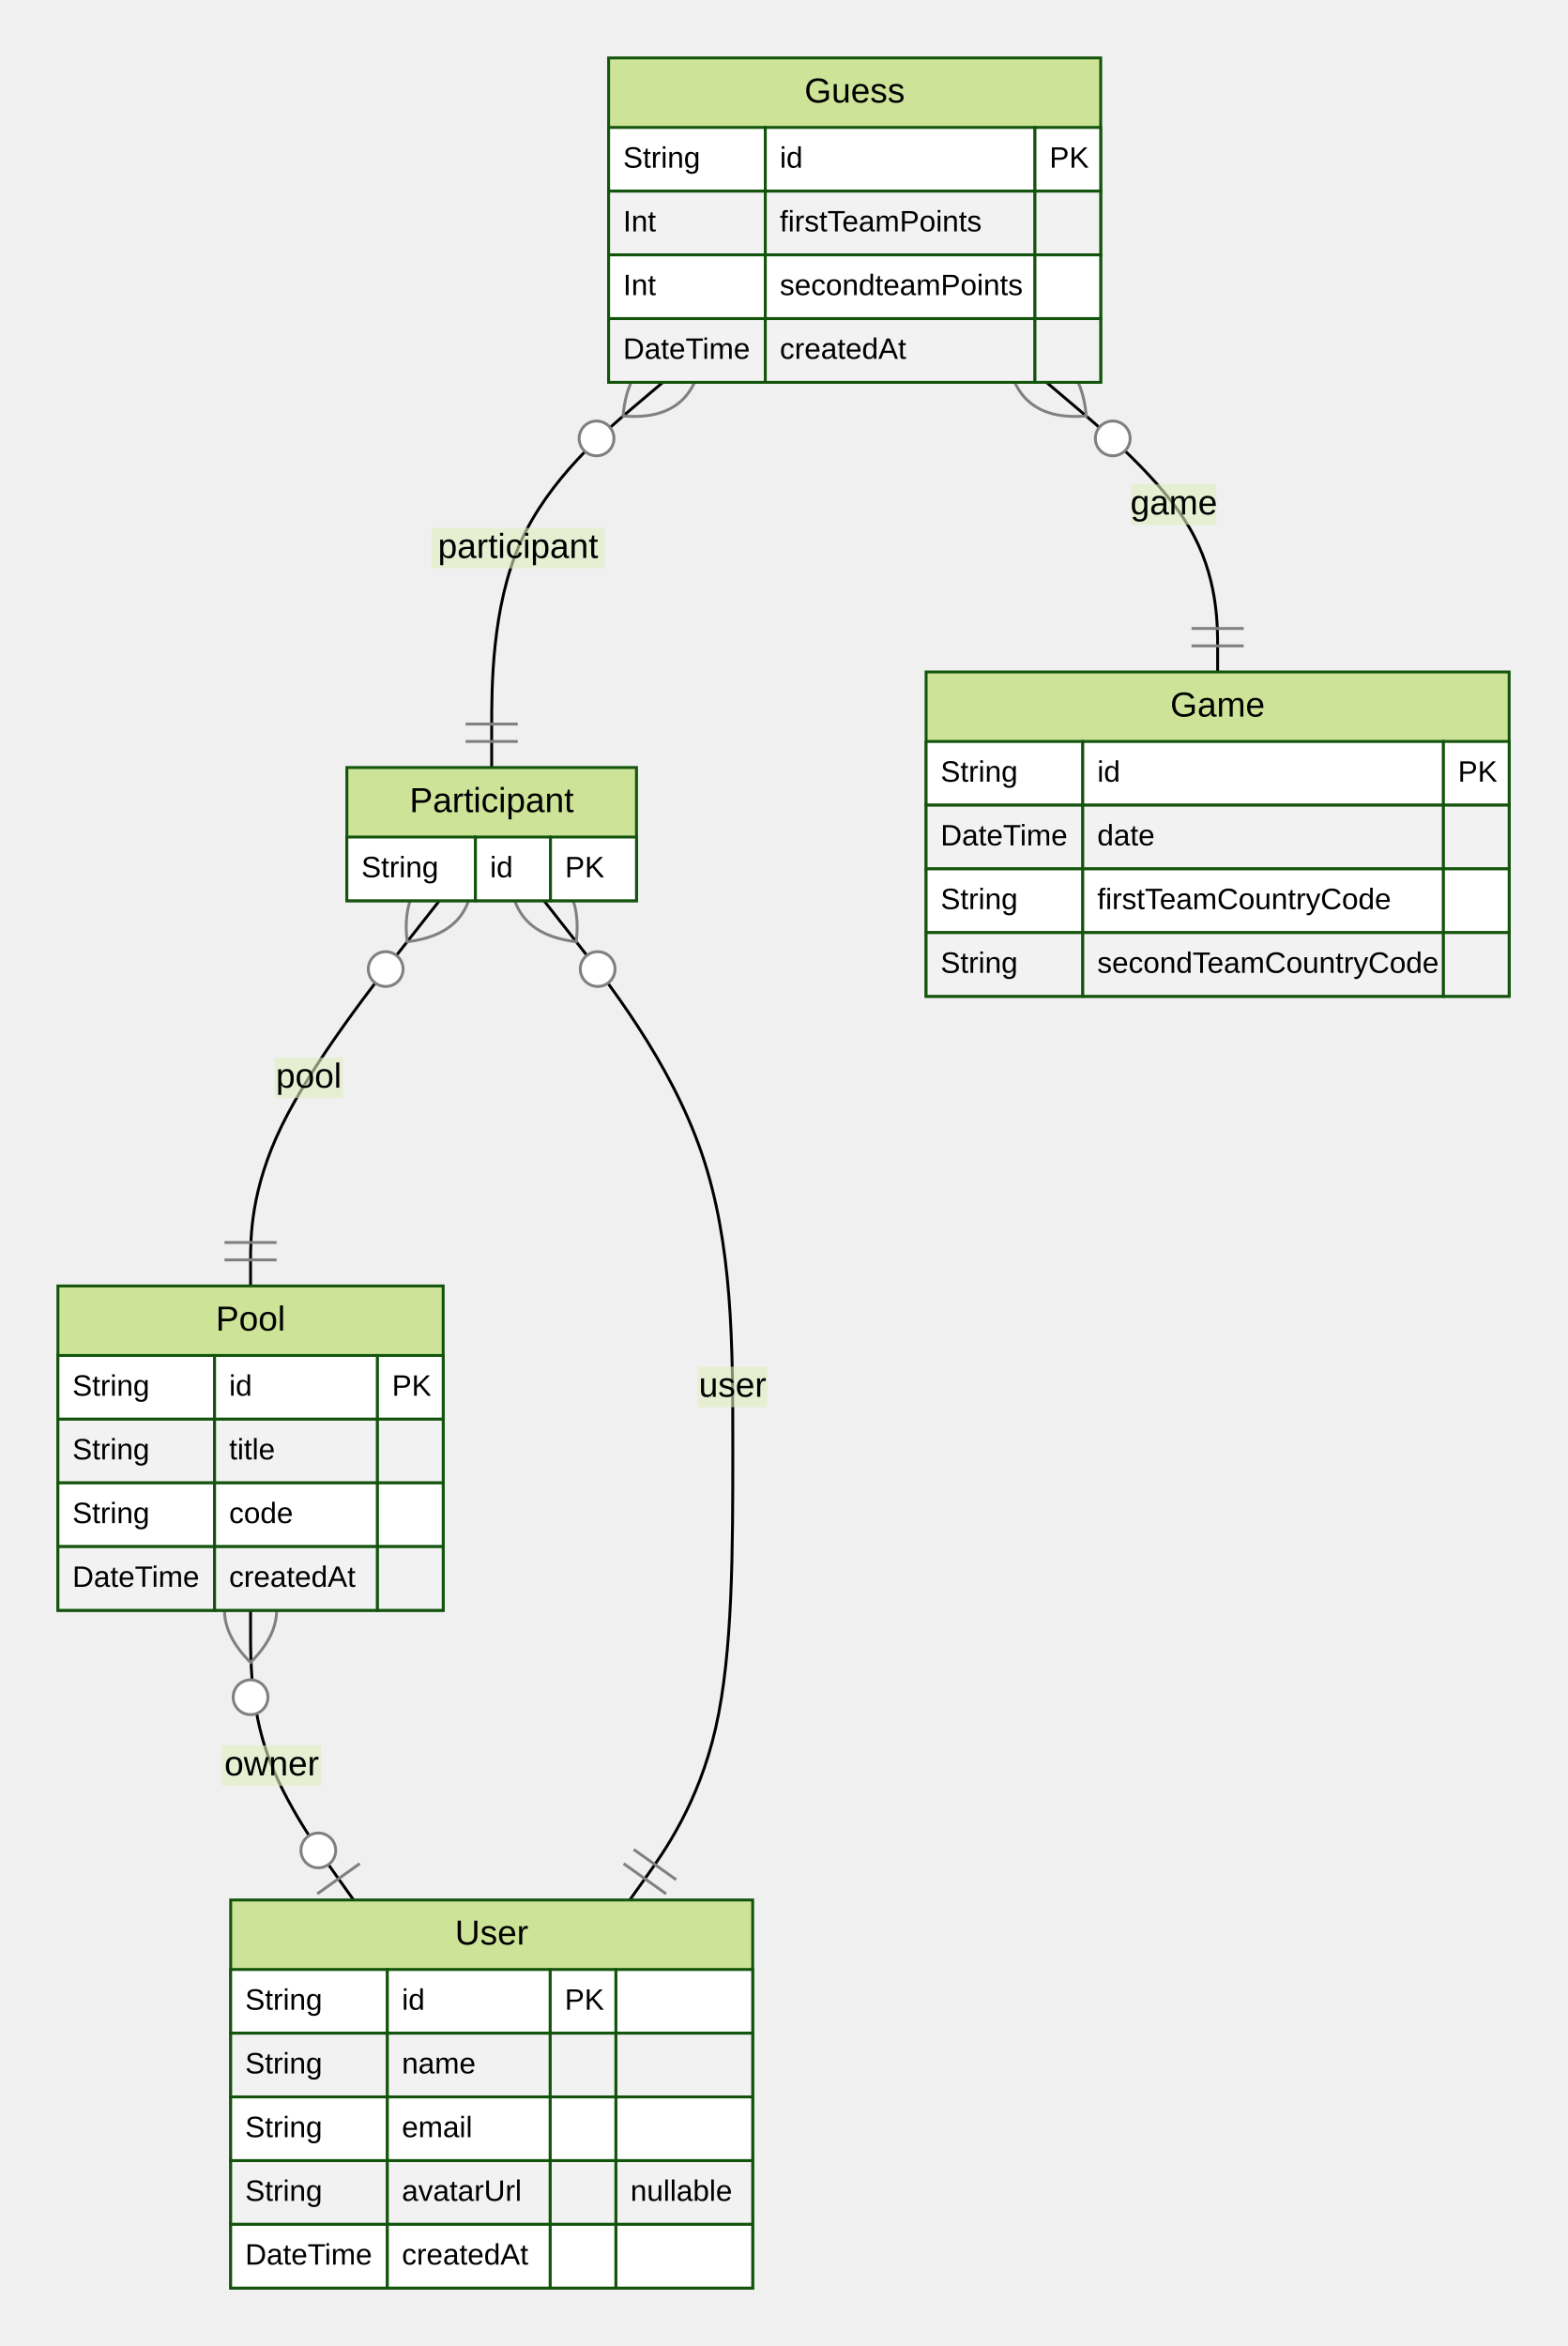
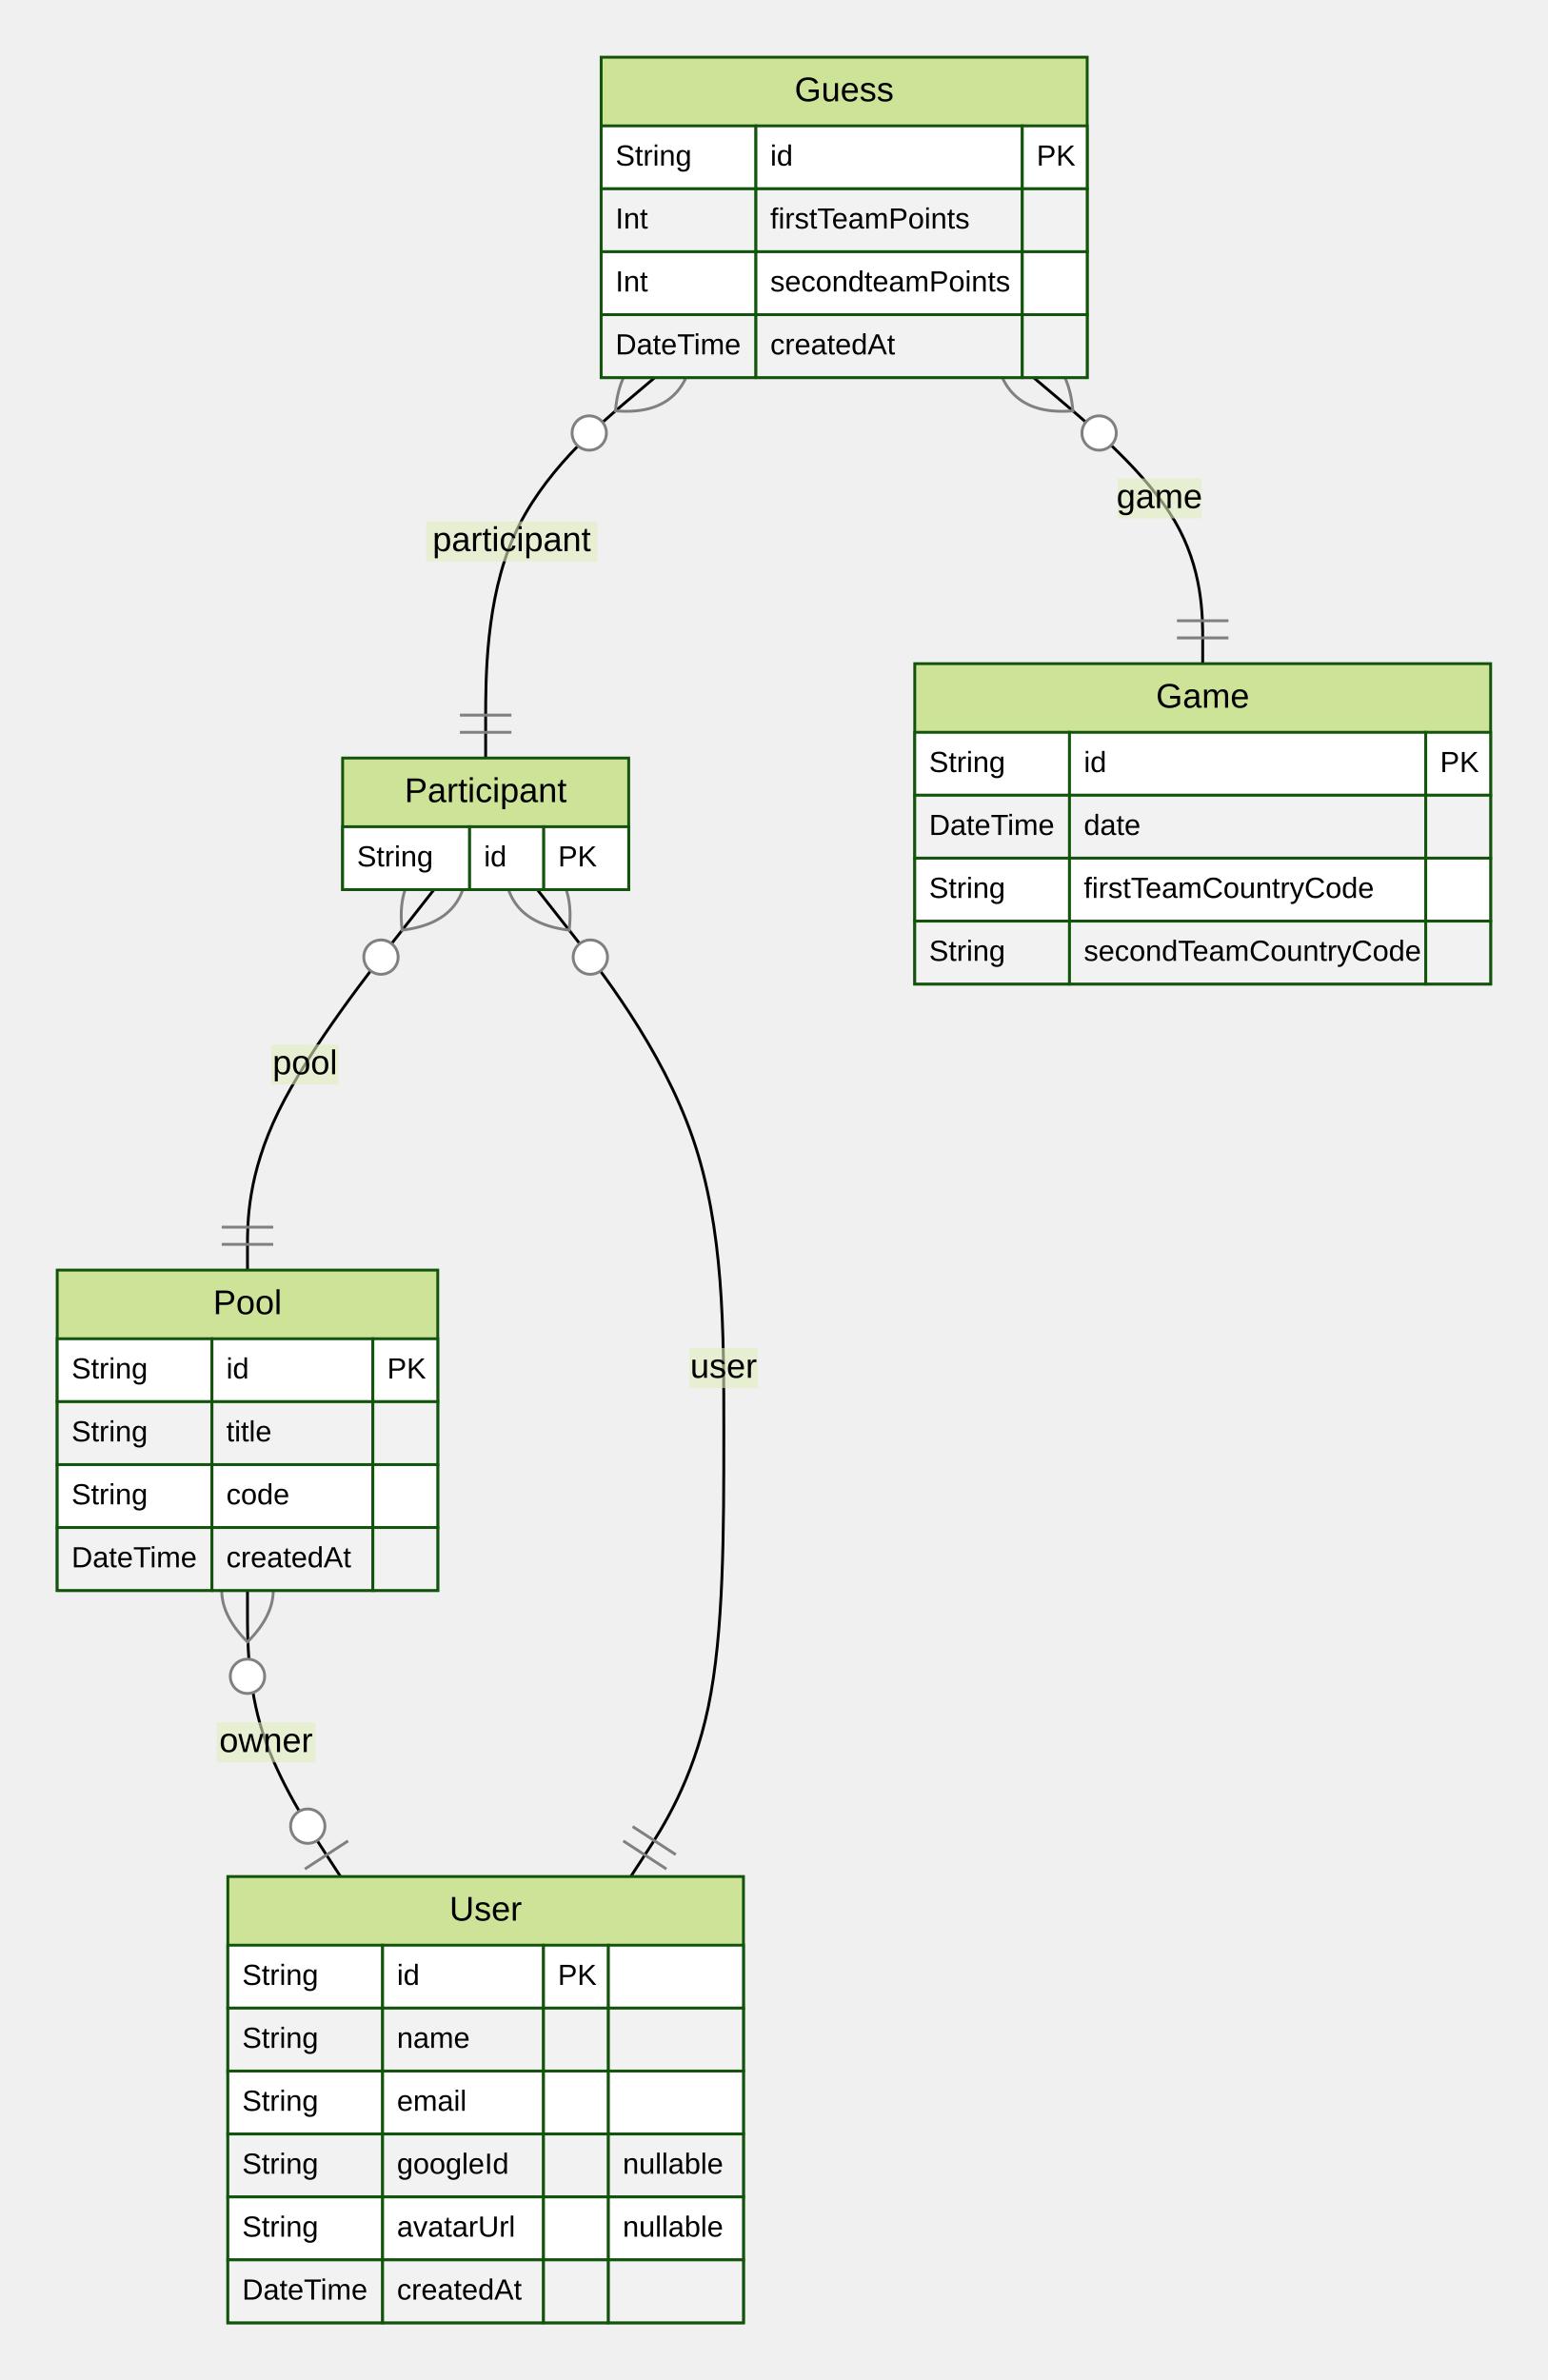
- <svg xmlns="http://www.w3.org/2000/svg" aria-labelledby="chart-title-mermaid-0 chart-desc-mermaid-0" role="img" viewBox="0 0 541.082 810" style="max-width: 541.082px; background-color: white;" width="100%" id="mermaid-0">
+ <svg xmlns="http://www.w3.org/2000/svg" aria-labelledby="chart-title-mermaid-0 chart-desc-mermaid-0" role="img" viewBox="0 0 541.082 832" style="max-width: 541.082px; background-color: white;" width="100%" id="mermaid-0">
  <style>#mermaid-0 {font-family:"trebuchet ms",verdana,arial,sans-serif;font-size:16px;fill:#000000;}#mermaid-0 .error-icon{fill:#552222;}#mermaid-0 .error-text{fill:#552222;stroke:#552222;}#mermaid-0 .edge-thickness-normal{stroke-width:2px;}#mermaid-0 .edge-thickness-thick{stroke-width:3.5px;}#mermaid-0 .edge-pattern-solid{stroke-dasharray:0;}#mermaid-0 .edge-pattern-dashed{stroke-dasharray:3;}#mermaid-0 .edge-pattern-dotted{stroke-dasharray:2;}#mermaid-0 .marker{fill:#000000;stroke:#000000;}#mermaid-0 .marker.cross{stroke:#000000;}#mermaid-0 svg{font-family:"trebuchet ms",verdana,arial,sans-serif;font-size:16px;}#mermaid-0 .entityBox{fill:#cde498;stroke:#13540c;}#mermaid-0 .attributeBoxOdd{fill:#ffffff;stroke:#13540c;}#mermaid-0 .attributeBoxEven{fill:#f2f2f2;stroke:#13540c;}#mermaid-0 .relationshipLabelBox{fill:hsl(78.158, 58.462%, 84.51%);opacity:0.7;background-color:hsl(78.158, 58.462%, 84.51%);}#mermaid-0 .relationshipLabelBox rect{opacity:0.5;}#mermaid-0 .relationshipLine{stroke:#000000;}#mermaid-0 :root{--mermaid-font-family:"trebuchet ms",verdana,arial,sans-serif;}</style>
  <g />
  <defs>
    <marker orient="auto" markerHeight="18" markerWidth="18" refY="9" refX="0" id="ONLY_ONE_START">
      <path d="M9,0 L9,18 M15,0 L15,18" fill="none" stroke="gray" />
    </marker>
  </defs>
  <defs>
    <marker orient="auto" markerHeight="18" markerWidth="18" refY="9" refX="18" id="ONLY_ONE_END">
      <path d="M3,0 L3,18 M9,0 L9,18" fill="none" stroke="gray" />
    </marker>
  </defs>
  <defs>
    <marker orient="auto" markerHeight="18" markerWidth="30" refY="9" refX="0" id="ZERO_OR_ONE_START">
      <circle r="6" cy="9" cx="21" fill="white" stroke="gray" />
      <path d="M9,0 L9,18" fill="none" stroke="gray" />
    </marker>
  </defs>
  <defs>
    <marker orient="auto" markerHeight="18" markerWidth="30" refY="9" refX="30" id="ZERO_OR_ONE_END">
      <circle r="6" cy="9" cx="9" fill="white" stroke="gray" />
      <path d="M21,0 L21,18" fill="none" stroke="gray" />
    </marker>
  </defs>
  <defs>
    <marker orient="auto" markerHeight="36" markerWidth="45" refY="18" refX="18" id="ONE_OR_MORE_START">
      <path d="M0,18 Q 18,0 36,18 Q 18,36 0,18 M42,9 L42,27" fill="none" stroke="gray" />
    </marker>
  </defs>
  <defs>
    <marker orient="auto" markerHeight="36" markerWidth="45" refY="18" refX="27" id="ONE_OR_MORE_END">
      <path d="M3,9 L3,27 M9,18 Q27,0 45,18 Q27,36 9,18" fill="none" stroke="gray" />
    </marker>
  </defs>
  <defs>
    <marker orient="auto" markerHeight="36" markerWidth="57" refY="18" refX="18" id="ZERO_OR_MORE_START">
      <circle r="6" cy="18" cx="48" fill="white" stroke="gray" />
      <path d="M0,18 Q18,0 36,18 Q18,36 0,18" fill="none" stroke="gray" />
    </marker>
  </defs>
  <defs>
    <marker orient="auto" markerHeight="36" markerWidth="57" refY="18" refX="39" id="ZERO_OR_MORE_END">
      <circle r="6" cy="18" cx="9" fill="white" stroke="gray" />
      <path d="M21,18 Q39,0 57,18 Q39,36 21,18" fill="none" stroke="gray" />
    </marker>
  </defs>
-   <path marker-start="url(#ZERO_OR_MORE_START)" marker-end="url(#ZERO_OR_ONE_END)" fill="none" stroke="gray" d="M86.513,556L86.513,564.333C86.513,572.667,86.513,589.333,92.443,606C98.373,622.667,110.233,639.333,116.163,647.667L122.093,656" class="er relationshipLine" />
-   <path marker-start="url(#ZERO_OR_MORE_START)" marker-end="url(#ONLY_ONE_END)" fill="none" stroke="gray" d="M187.835,311L198.7,324.833C209.565,338.667,231.296,366.333,242.161,397.833C253.026,429.333,253.026,464.667,253.026,500C253.026,535.333,253.026,570.667,247.096,596.667C241.167,622.667,229.307,639.333,223.377,647.667L217.447,656" class="er relationshipLine" />
+   <path marker-start="url(#ZERO_OR_MORE_START)" marker-end="url(#ZERO_OR_ONE_END)" fill="none" stroke="gray" d="M86.513,556L86.513,564.333C86.513,572.667,86.513,589.333,91.934,606C97.354,622.667,108.195,639.333,113.615,647.667L119.035,656" class="er relationshipLine" />
+   <path marker-start="url(#ZERO_OR_MORE_START)" marker-end="url(#ONLY_ONE_END)" fill="none" stroke="gray" d="M187.835,311L198.7,324.833C209.565,338.667,231.296,366.333,242.161,397.833C253.026,429.333,253.026,464.667,253.026,500C253.026,535.333,253.026,570.667,247.606,596.667C242.186,622.667,231.345,639.333,225.925,647.667L220.504,656" class="er relationshipLine" />
  <path marker-start="url(#ZERO_OR_MORE_START)" marker-end="url(#ONLY_ONE_END)" fill="none" stroke="gray" d="M151.705,311L140.839,324.833C129.974,338.667,108.244,366.333,97.378,388.5C86.513,410.667,86.513,427.333,86.513,435.667L86.513,444" class="er relationshipLine" />
  <path marker-start="url(#ZERO_OR_MORE_START)" marker-end="url(#ONLY_ONE_END)" fill="none" stroke="gray" d="M361.309,132L371.162,140.333C381.015,148.667,400.72,165.333,410.573,182C420.426,198.667,420.426,215.333,420.426,223.667L420.426,232" class="er relationshipLine" />
  <path marker-start="url(#ZERO_OR_MORE_START)" marker-end="url(#ONLY_ONE_END)" fill="none" stroke="gray" d="M228.887,132L219.034,140.333C209.181,148.667,189.476,165.333,179.623,187.5C169.77,209.667,169.77,237.333,169.77,251.167L169.77,265" class="er relationshipLine" />
  <g transform="translate(20,444 )" id="Pool">
    <rect height="112" width="133.026" y="0" x="0" stroke="gray" fill-opacity="100%" fill="honeydew" class="er entityBox" />
    <text transform="translate(66.51321,12)" style="font-family: &quot;trebuchet ms&quot;, verdana, arial, sans-serif;; font-size: 12px" text-anchor="middle" dominant-baseline="middle" y="0" x="0" id="entity-Pool" class="er entityLabel">Pool</text>
    <rect height="22" width="54.096" y="24" x="0" stroke="gray" fill-opacity="100%" fill="honeydew" class="er attributeBoxOdd" />
    <text transform="translate(5,35)" style="font-family: &quot;trebuchet ms&quot;, verdana, arial, sans-serif;; font-size: 10.2px" text-anchor="left" dominant-baseline="middle" y="0" x="0" id="entity-Pool-attr-1-type" class="er entityLabel">String</text>
    <rect height="22" width="56.243" y="24" x="54.096" stroke="gray" fill-opacity="100%" fill="honeydew" class="er attributeBoxOdd" />
    <text transform="translate(59.09555,35)" style="font-family: &quot;trebuchet ms&quot;, verdana, arial, sans-serif;; font-size: 10.2px" text-anchor="left" dominant-baseline="middle" y="0" x="0" id="entity-Pool-attr-1-name" class="er entityLabel">id</text>
    <rect height="22" width="22.688" y="24" x="110.339" stroke="gray" fill-opacity="100%" fill="honeydew" class="er attributeBoxOdd" />
    <text transform="translate(115.3387,35)" style="font-family: &quot;trebuchet ms&quot;, verdana, arial, sans-serif;; font-size: 10.2px" text-anchor="left" dominant-baseline="middle" y="0" x="0" id="entity-Pool-attr-1-key" class="er entityLabel">PK</text>
    <rect height="22" width="54.096" y="46" x="0" stroke="gray" fill-opacity="100%" fill="honeydew" class="er attributeBoxEven" />
    <text transform="translate(5,57)" style="font-family: &quot;trebuchet ms&quot;, verdana, arial, sans-serif;; font-size: 10.2px" text-anchor="left" dominant-baseline="middle" y="0" x="0" id="entity-Pool-attr-2-type" class="er entityLabel">String</text>
    <rect height="22" width="56.243" y="46" x="54.096" stroke="gray" fill-opacity="100%" fill="honeydew" class="er attributeBoxEven" />
    <text transform="translate(59.09555,57)" style="font-family: &quot;trebuchet ms&quot;, verdana, arial, sans-serif;; font-size: 10.2px" text-anchor="left" dominant-baseline="middle" y="0" x="0" id="entity-Pool-attr-2-name" class="er entityLabel">title</text>
    <rect height="22" width="22.688" y="46" x="110.339" stroke="gray" fill-opacity="100%" fill="honeydew" class="er attributeBoxEven" />
    <text transform="translate(115.3387,57)" style="font-family: &quot;trebuchet ms&quot;, verdana, arial, sans-serif;; font-size: 10.2px" text-anchor="left" dominant-baseline="middle" y="0" x="0" id="entity-Pool-attr-2-key" class="er entityLabel" />
    <rect height="22" width="54.096" y="68" x="0" stroke="gray" fill-opacity="100%" fill="honeydew" class="er attributeBoxOdd" />
    <text transform="translate(5,79)" style="font-family: &quot;trebuchet ms&quot;, verdana, arial, sans-serif;; font-size: 10.2px" text-anchor="left" dominant-baseline="middle" y="0" x="0" id="entity-Pool-attr-3-type" class="er entityLabel">String</text>
    <rect height="22" width="56.243" y="68" x="54.096" stroke="gray" fill-opacity="100%" fill="honeydew" class="er attributeBoxOdd" />
    <text transform="translate(59.09555,79)" style="font-family: &quot;trebuchet ms&quot;, verdana, arial, sans-serif;; font-size: 10.2px" text-anchor="left" dominant-baseline="middle" y="0" x="0" id="entity-Pool-attr-3-name" class="er entityLabel">code</text>
    <rect height="22" width="22.688" y="68" x="110.339" stroke="gray" fill-opacity="100%" fill="honeydew" class="er attributeBoxOdd" />
    <text transform="translate(115.3387,79)" style="font-family: &quot;trebuchet ms&quot;, verdana, arial, sans-serif;; font-size: 10.2px" text-anchor="left" dominant-baseline="middle" y="0" x="0" id="entity-Pool-attr-3-key" class="er entityLabel" />
    <rect height="22" width="54.096" y="90" x="0" stroke="gray" fill-opacity="100%" fill="honeydew" class="er attributeBoxEven" />
    <text transform="translate(5,101)" style="font-family: &quot;trebuchet ms&quot;, verdana, arial, sans-serif;; font-size: 10.2px" text-anchor="left" dominant-baseline="middle" y="0" x="0" id="entity-Pool-attr-4-type" class="er entityLabel">DateTime</text>
    <rect height="22" width="56.243" y="90" x="54.096" stroke="gray" fill-opacity="100%" fill="honeydew" class="er attributeBoxEven" />
    <text transform="translate(59.09555,101)" style="font-family: &quot;trebuchet ms&quot;, verdana, arial, sans-serif;; font-size: 10.2px" text-anchor="left" dominant-baseline="middle" y="0" x="0" id="entity-Pool-attr-4-name" class="er entityLabel">createdAt</text>
    <rect height="22" width="22.688" y="90" x="110.339" stroke="gray" fill-opacity="100%" fill="honeydew" class="er attributeBoxEven" />
    <text transform="translate(115.3387,101)" style="font-family: &quot;trebuchet ms&quot;, verdana, arial, sans-serif;; font-size: 10.2px" text-anchor="left" dominant-baseline="middle" y="0" x="0" id="entity-Pool-attr-4-key" class="er entityLabel" />
  </g>
  <g transform="translate(119.7698,265 )" id="Participant">
    <rect height="46" width="100" y="0" x="0" stroke="gray" fill-opacity="100%" fill="honeydew" class="er entityBox" />
    <text transform="translate(50,12)" style="font-family: &quot;trebuchet ms&quot;, verdana, arial, sans-serif;; font-size: 12px" text-anchor="middle" dominant-baseline="middle" y="0" x="0" id="entity-Participant" class="er entityLabel">Participant</text>
    <rect height="22" width="44.399" y="24" x="0" stroke="gray" fill-opacity="100%" fill="honeydew" class="er attributeBoxOdd" />
    <text transform="translate(5,35)" style="font-family: &quot;trebuchet ms&quot;, verdana, arial, sans-serif;; font-size: 10.2px" text-anchor="left" dominant-baseline="middle" y="0" x="0" id="entity-Participant-attr-1-type" class="er entityLabel">String</text>
    <rect height="22" width="25.911" y="24" x="44.399" stroke="gray" fill-opacity="100%" fill="honeydew" class="er attributeBoxOdd" />
    <text transform="translate(49.39862,35)" style="font-family: &quot;trebuchet ms&quot;, verdana, arial, sans-serif;; font-size: 10.2px" text-anchor="left" dominant-baseline="middle" y="0" x="0" id="entity-Participant-attr-1-name" class="er entityLabel">id</text>
    <rect height="22" width="29.69" y="24" x="70.31" stroke="gray" fill-opacity="100%" fill="honeydew" class="er attributeBoxOdd" />
    <text transform="translate(75.30976,35)" style="font-family: &quot;trebuchet ms&quot;, verdana, arial, sans-serif;; font-size: 10.2px" text-anchor="left" dominant-baseline="middle" y="0" x="0" id="entity-Participant-attr-1-key" class="er entityLabel">PK</text>
  </g>
  <g transform="translate(79.65034,656 )" id="User">
-     <rect height="134" width="180.239" y="0" x="0" stroke="gray" fill-opacity="100%" fill="honeydew" class="er entityBox" />
+     <rect height="156" width="180.239" y="0" x="0" stroke="gray" fill-opacity="100%" fill="honeydew" class="er entityBox" />
    <text transform="translate(90.11948,12)" style="font-family: &quot;trebuchet ms&quot;, verdana, arial, sans-serif;; font-size: 12px" text-anchor="middle" dominant-baseline="middle" y="0" x="0" id="entity-User" class="er entityLabel">User</text>
    <rect height="22" width="54.096" y="24" x="0" stroke="gray" fill-opacity="100%" fill="honeydew" class="er attributeBoxOdd" />
    <text transform="translate(5,35)" style="font-family: &quot;trebuchet ms&quot;, verdana, arial, sans-serif;; font-size: 10.2px" text-anchor="left" dominant-baseline="middle" y="0" x="0" id="entity-User-attr-1-type" class="er entityLabel">String</text>
    <rect height="22" width="56.243" y="24" x="54.096" stroke="gray" fill-opacity="100%" fill="honeydew" class="er attributeBoxOdd" />
    <text transform="translate(59.09555,35)" style="font-family: &quot;trebuchet ms&quot;, verdana, arial, sans-serif;; font-size: 10.2px" text-anchor="left" dominant-baseline="middle" y="0" x="0" id="entity-User-attr-1-name" class="er entityLabel">id</text>
    <rect height="22" width="22.688" y="24" x="110.339" stroke="gray" fill-opacity="100%" fill="honeydew" class="er attributeBoxOdd" />
    <text transform="translate(115.3387,35)" style="font-family: &quot;trebuchet ms&quot;, verdana, arial, sans-serif;; font-size: 10.2px" text-anchor="left" dominant-baseline="middle" y="0" x="0" id="entity-User-attr-1-key" class="er entityLabel">PK</text>
    <rect height="22" width="47.213" y="24" x="133.026" stroke="gray" fill-opacity="100%" fill="honeydew" class="er attributeBoxOdd" />
    <text transform="translate(138.0264,35)" style="font-family: &quot;trebuchet ms&quot;, verdana, arial, sans-serif;; font-size: 10.2px" text-anchor="left" dominant-baseline="middle" y="0" x="0" id="entity-User-attr-1-comment" class="er entityLabel" />
    <rect height="22" width="54.096" y="46" x="0" stroke="gray" fill-opacity="100%" fill="honeydew" class="er attributeBoxEven" />
    <text transform="translate(5,57)" style="font-family: &quot;trebuchet ms&quot;, verdana, arial, sans-serif;; font-size: 10.2px" text-anchor="left" dominant-baseline="middle" y="0" x="0" id="entity-User-attr-2-type" class="er entityLabel">String</text>
    <rect height="22" width="56.243" y="46" x="54.096" stroke="gray" fill-opacity="100%" fill="honeydew" class="er attributeBoxEven" />
    <text transform="translate(59.09555,57)" style="font-family: &quot;trebuchet ms&quot;, verdana, arial, sans-serif;; font-size: 10.2px" text-anchor="left" dominant-baseline="middle" y="0" x="0" id="entity-User-attr-2-name" class="er entityLabel">name</text>
    <rect height="22" width="22.688" y="46" x="110.339" stroke="gray" fill-opacity="100%" fill="honeydew" class="er attributeBoxEven" />
    <text transform="translate(115.3387,57)" style="font-family: &quot;trebuchet ms&quot;, verdana, arial, sans-serif;; font-size: 10.2px" text-anchor="left" dominant-baseline="middle" y="0" x="0" id="entity-User-attr-2-key" class="er entityLabel" />
    <rect height="22" width="47.213" y="46" x="133.026" stroke="gray" fill-opacity="100%" fill="honeydew" class="er attributeBoxEven" />
    <text transform="translate(138.0264,57)" style="font-family: &quot;trebuchet ms&quot;, verdana, arial, sans-serif;; font-size: 10.2px" text-anchor="left" dominant-baseline="middle" y="0" x="0" id="entity-User-attr-2-comment" class="er entityLabel" />
    <rect height="22" width="54.096" y="68" x="0" stroke="gray" fill-opacity="100%" fill="honeydew" class="er attributeBoxOdd" />
    <text transform="translate(5,79)" style="font-family: &quot;trebuchet ms&quot;, verdana, arial, sans-serif;; font-size: 10.2px" text-anchor="left" dominant-baseline="middle" y="0" x="0" id="entity-User-attr-3-type" class="er entityLabel">String</text>
    <rect height="22" width="56.243" y="68" x="54.096" stroke="gray" fill-opacity="100%" fill="honeydew" class="er attributeBoxOdd" />
    <text transform="translate(59.09555,79)" style="font-family: &quot;trebuchet ms&quot;, verdana, arial, sans-serif;; font-size: 10.2px" text-anchor="left" dominant-baseline="middle" y="0" x="0" id="entity-User-attr-3-name" class="er entityLabel">email</text>
    <rect height="22" width="22.688" y="68" x="110.339" stroke="gray" fill-opacity="100%" fill="honeydew" class="er attributeBoxOdd" />
    <text transform="translate(115.3387,79)" style="font-family: &quot;trebuchet ms&quot;, verdana, arial, sans-serif;; font-size: 10.2px" text-anchor="left" dominant-baseline="middle" y="0" x="0" id="entity-User-attr-3-key" class="er entityLabel" />
    <rect height="22" width="47.213" y="68" x="133.026" stroke="gray" fill-opacity="100%" fill="honeydew" class="er attributeBoxOdd" />
    <text transform="translate(138.0264,79)" style="font-family: &quot;trebuchet ms&quot;, verdana, arial, sans-serif;; font-size: 10.2px" text-anchor="left" dominant-baseline="middle" y="0" x="0" id="entity-User-attr-3-comment" class="er entityLabel" />
    <rect height="22" width="54.096" y="90" x="0" stroke="gray" fill-opacity="100%" fill="honeydew" class="er attributeBoxEven" />
    <text transform="translate(5,101)" style="font-family: &quot;trebuchet ms&quot;, verdana, arial, sans-serif;; font-size: 10.2px" text-anchor="left" dominant-baseline="middle" y="0" x="0" id="entity-User-attr-4-type" class="er entityLabel">String</text>
    <rect height="22" width="56.243" y="90" x="54.096" stroke="gray" fill-opacity="100%" fill="honeydew" class="er attributeBoxEven" />
-     <text transform="translate(59.09555,101)" style="font-family: &quot;trebuchet ms&quot;, verdana, arial, sans-serif;; font-size: 10.2px" text-anchor="left" dominant-baseline="middle" y="0" x="0" id="entity-User-attr-4-name" class="er entityLabel">avatarUrl</text>
+     <text transform="translate(59.09555,101)" style="font-family: &quot;trebuchet ms&quot;, verdana, arial, sans-serif;; font-size: 10.2px" text-anchor="left" dominant-baseline="middle" y="0" x="0" id="entity-User-attr-4-name" class="er entityLabel">googleId</text>
    <rect height="22" width="22.688" y="90" x="110.339" stroke="gray" fill-opacity="100%" fill="honeydew" class="er attributeBoxEven" />
    <text transform="translate(115.3387,101)" style="font-family: &quot;trebuchet ms&quot;, verdana, arial, sans-serif;; font-size: 10.2px" text-anchor="left" dominant-baseline="middle" y="0" x="0" id="entity-User-attr-4-key" class="er entityLabel" />
    <rect height="22" width="47.213" y="90" x="133.026" stroke="gray" fill-opacity="100%" fill="honeydew" class="er attributeBoxEven" />
    <text transform="translate(138.0264,101)" style="font-family: &quot;trebuchet ms&quot;, verdana, arial, sans-serif;; font-size: 10.2px" text-anchor="left" dominant-baseline="middle" y="0" x="0" id="entity-User-attr-4-comment" class="er entityLabel">nullable</text>
    <rect height="22" width="54.096" y="112" x="0" stroke="gray" fill-opacity="100%" fill="honeydew" class="er attributeBoxOdd" />
-     <text transform="translate(5,123)" style="font-family: &quot;trebuchet ms&quot;, verdana, arial, sans-serif;; font-size: 10.2px" text-anchor="left" dominant-baseline="middle" y="0" x="0" id="entity-User-attr-5-type" class="er entityLabel">DateTime</text>
+     <text transform="translate(5,123)" style="font-family: &quot;trebuchet ms&quot;, verdana, arial, sans-serif;; font-size: 10.2px" text-anchor="left" dominant-baseline="middle" y="0" x="0" id="entity-User-attr-5-type" class="er entityLabel">String</text>
    <rect height="22" width="56.243" y="112" x="54.096" stroke="gray" fill-opacity="100%" fill="honeydew" class="er attributeBoxOdd" />
-     <text transform="translate(59.09555,123)" style="font-family: &quot;trebuchet ms&quot;, verdana, arial, sans-serif;; font-size: 10.2px" text-anchor="left" dominant-baseline="middle" y="0" x="0" id="entity-User-attr-5-name" class="er entityLabel">createdAt</text>
+     <text transform="translate(59.09555,123)" style="font-family: &quot;trebuchet ms&quot;, verdana, arial, sans-serif;; font-size: 10.2px" text-anchor="left" dominant-baseline="middle" y="0" x="0" id="entity-User-attr-5-name" class="er entityLabel">avatarUrl</text>
    <rect height="22" width="22.688" y="112" x="110.339" stroke="gray" fill-opacity="100%" fill="honeydew" class="er attributeBoxOdd" />
    <text transform="translate(115.3387,123)" style="font-family: &quot;trebuchet ms&quot;, verdana, arial, sans-serif;; font-size: 10.2px" text-anchor="left" dominant-baseline="middle" y="0" x="0" id="entity-User-attr-5-key" class="er entityLabel" />
    <rect height="22" width="47.213" y="112" x="133.026" stroke="gray" fill-opacity="100%" fill="honeydew" class="er attributeBoxOdd" />
-     <text transform="translate(138.0264,123)" style="font-family: &quot;trebuchet ms&quot;, verdana, arial, sans-serif;; font-size: 10.2px" text-anchor="left" dominant-baseline="middle" y="0" x="0" id="entity-User-attr-5-comment" class="er entityLabel" />
+     <text transform="translate(138.0264,123)" style="font-family: &quot;trebuchet ms&quot;, verdana, arial, sans-serif;; font-size: 10.2px" text-anchor="left" dominant-baseline="middle" y="0" x="0" id="entity-User-attr-5-comment" class="er entityLabel">nullable</text>
+     <rect height="22" width="54.096" y="134" x="0" stroke="gray" fill-opacity="100%" fill="honeydew" class="er attributeBoxEven" />
+     <text transform="translate(5,145)" style="font-family: &quot;trebuchet ms&quot;, verdana, arial, sans-serif;; font-size: 10.2px" text-anchor="left" dominant-baseline="middle" y="0" x="0" id="entity-User-attr-6-type" class="er entityLabel">DateTime</text>
+     <rect height="22" width="56.243" y="134" x="54.096" stroke="gray" fill-opacity="100%" fill="honeydew" class="er attributeBoxEven" />
+     <text transform="translate(59.09555,145)" style="font-family: &quot;trebuchet ms&quot;, verdana, arial, sans-serif;; font-size: 10.2px" text-anchor="left" dominant-baseline="middle" y="0" x="0" id="entity-User-attr-6-name" class="er entityLabel">createdAt</text>
+     <rect height="22" width="22.688" y="134" x="110.339" stroke="gray" fill-opacity="100%" fill="honeydew" class="er attributeBoxEven" />
+     <text transform="translate(115.3387,145)" style="font-family: &quot;trebuchet ms&quot;, verdana, arial, sans-serif;; font-size: 10.2px" text-anchor="left" dominant-baseline="middle" y="0" x="0" id="entity-User-attr-6-key" class="er entityLabel" />
+     <rect height="22" width="47.213" y="134" x="133.026" stroke="gray" fill-opacity="100%" fill="honeydew" class="er attributeBoxEven" />
+     <text transform="translate(138.0264,145)" style="font-family: &quot;trebuchet ms&quot;, verdana, arial, sans-serif;; font-size: 10.2px" text-anchor="left" dominant-baseline="middle" y="0" x="0" id="entity-User-attr-6-comment" class="er entityLabel" />
  </g>
  <g transform="translate(319.7698,232 )" id="Game">
    <rect height="112" width="201.312" y="0" x="0" stroke="gray" fill-opacity="100%" fill="honeydew" class="er entityBox" />
    <text transform="translate(100.6562,12)" style="font-family: &quot;trebuchet ms&quot;, verdana, arial, sans-serif;; font-size: 12px" text-anchor="middle" dominant-baseline="middle" y="0" x="0" id="entity-Game" class="er entityLabel">Game</text>
    <rect height="22" width="54.096" y="24" x="0" stroke="gray" fill-opacity="100%" fill="honeydew" class="er attributeBoxOdd" />
    <text transform="translate(5,35)" style="font-family: &quot;trebuchet ms&quot;, verdana, arial, sans-serif;; font-size: 10.2px" text-anchor="left" dominant-baseline="middle" y="0" x="0" id="entity-Game-attr-1-type" class="er entityLabel">String</text>
    <rect height="22" width="124.529" y="24" x="54.096" stroke="gray" fill-opacity="100%" fill="honeydew" class="er attributeBoxOdd" />
    <text transform="translate(59.09555,35)" style="font-family: &quot;trebuchet ms&quot;, verdana, arial, sans-serif;; font-size: 10.2px" text-anchor="left" dominant-baseline="middle" y="0" x="0" id="entity-Game-attr-1-name" class="er entityLabel">id</text>
    <rect height="22" width="22.688" y="24" x="178.625" stroke="gray" fill-opacity="100%" fill="honeydew" class="er attributeBoxOdd" />
    <text transform="translate(183.6248,35)" style="font-family: &quot;trebuchet ms&quot;, verdana, arial, sans-serif;; font-size: 10.2px" text-anchor="left" dominant-baseline="middle" y="0" x="0" id="entity-Game-attr-1-key" class="er entityLabel">PK</text>
    <rect height="22" width="54.096" y="46" x="0" stroke="gray" fill-opacity="100%" fill="honeydew" class="er attributeBoxEven" />
    <text transform="translate(5,57)" style="font-family: &quot;trebuchet ms&quot;, verdana, arial, sans-serif;; font-size: 10.2px" text-anchor="left" dominant-baseline="middle" y="0" x="0" id="entity-Game-attr-2-type" class="er entityLabel">DateTime</text>
    <rect height="22" width="124.529" y="46" x="54.096" stroke="gray" fill-opacity="100%" fill="honeydew" class="er attributeBoxEven" />
    <text transform="translate(59.09555,57)" style="font-family: &quot;trebuchet ms&quot;, verdana, arial, sans-serif;; font-size: 10.2px" text-anchor="left" dominant-baseline="middle" y="0" x="0" id="entity-Game-attr-2-name" class="er entityLabel">date</text>
    <rect height="22" width="22.688" y="46" x="178.625" stroke="gray" fill-opacity="100%" fill="honeydew" class="er attributeBoxEven" />
    <text transform="translate(183.6248,57)" style="font-family: &quot;trebuchet ms&quot;, verdana, arial, sans-serif;; font-size: 10.2px" text-anchor="left" dominant-baseline="middle" y="0" x="0" id="entity-Game-attr-2-key" class="er entityLabel" />
    <rect height="22" width="54.096" y="68" x="0" stroke="gray" fill-opacity="100%" fill="honeydew" class="er attributeBoxOdd" />
    <text transform="translate(5,79)" style="font-family: &quot;trebuchet ms&quot;, verdana, arial, sans-serif;; font-size: 10.2px" text-anchor="left" dominant-baseline="middle" y="0" x="0" id="entity-Game-attr-3-type" class="er entityLabel">String</text>
    <rect height="22" width="124.529" y="68" x="54.096" stroke="gray" fill-opacity="100%" fill="honeydew" class="er attributeBoxOdd" />
    <text transform="translate(59.09555,79)" style="font-family: &quot;trebuchet ms&quot;, verdana, arial, sans-serif;; font-size: 10.2px" text-anchor="left" dominant-baseline="middle" y="0" x="0" id="entity-Game-attr-3-name" class="er entityLabel">firstTeamCountryCode</text>
    <rect height="22" width="22.688" y="68" x="178.625" stroke="gray" fill-opacity="100%" fill="honeydew" class="er attributeBoxOdd" />
    <text transform="translate(183.6248,79)" style="font-family: &quot;trebuchet ms&quot;, verdana, arial, sans-serif;; font-size: 10.2px" text-anchor="left" dominant-baseline="middle" y="0" x="0" id="entity-Game-attr-3-key" class="er entityLabel" />
    <rect height="22" width="54.096" y="90" x="0" stroke="gray" fill-opacity="100%" fill="honeydew" class="er attributeBoxEven" />
    <text transform="translate(5,101)" style="font-family: &quot;trebuchet ms&quot;, verdana, arial, sans-serif;; font-size: 10.2px" text-anchor="left" dominant-baseline="middle" y="0" x="0" id="entity-Game-attr-4-type" class="er entityLabel">String</text>
    <rect height="22" width="124.529" y="90" x="54.096" stroke="gray" fill-opacity="100%" fill="honeydew" class="er attributeBoxEven" />
    <text transform="translate(59.09555,101)" style="font-family: &quot;trebuchet ms&quot;, verdana, arial, sans-serif;; font-size: 10.2px" text-anchor="left" dominant-baseline="middle" y="0" x="0" id="entity-Game-attr-4-name" class="er entityLabel">secondTeamCountryCode</text>
    <rect height="22" width="22.688" y="90" x="178.625" stroke="gray" fill-opacity="100%" fill="honeydew" class="er attributeBoxEven" />
    <text transform="translate(183.6248,101)" style="font-family: &quot;trebuchet ms&quot;, verdana, arial, sans-serif;; font-size: 10.2px" text-anchor="left" dominant-baseline="middle" y="0" x="0" id="entity-Game-attr-4-key" class="er entityLabel" />
  </g>
  <g transform="translate(210.1496,20 )" id="Guess">
    <rect height="112" width="169.897" y="0" x="0" stroke="gray" fill-opacity="100%" fill="honeydew" class="er entityBox" />
    <text transform="translate(84.94839,12)" style="font-family: &quot;trebuchet ms&quot;, verdana, arial, sans-serif;; font-size: 12px" text-anchor="middle" dominant-baseline="middle" y="0" x="0" id="entity-Guess" class="er entityLabel">Guess</text>
    <rect height="22" width="54.096" y="24" x="0" stroke="gray" fill-opacity="100%" fill="honeydew" class="er attributeBoxOdd" />
    <text transform="translate(5,35)" style="font-family: &quot;trebuchet ms&quot;, verdana, arial, sans-serif;; font-size: 10.2px" text-anchor="left" dominant-baseline="middle" y="0" x="0" id="entity-Guess-attr-1-type" class="er entityLabel">String</text>
    <rect height="22" width="93.114" y="24" x="54.096" stroke="gray" fill-opacity="100%" fill="honeydew" class="er attributeBoxOdd" />
    <text transform="translate(59.09555,35)" style="font-family: &quot;trebuchet ms&quot;, verdana, arial, sans-serif;; font-size: 10.2px" text-anchor="left" dominant-baseline="middle" y="0" x="0" id="entity-Guess-attr-1-name" class="er entityLabel">id</text>
    <rect height="22" width="22.688" y="24" x="147.209" stroke="gray" fill-opacity="100%" fill="honeydew" class="er attributeBoxOdd" />
    <text transform="translate(152.2091,35)" style="font-family: &quot;trebuchet ms&quot;, verdana, arial, sans-serif;; font-size: 10.2px" text-anchor="left" dominant-baseline="middle" y="0" x="0" id="entity-Guess-attr-1-key" class="er entityLabel">PK</text>
    <rect height="22" width="54.096" y="46" x="0" stroke="gray" fill-opacity="100%" fill="honeydew" class="er attributeBoxEven" />
    <text transform="translate(5,57)" style="font-family: &quot;trebuchet ms&quot;, verdana, arial, sans-serif;; font-size: 10.2px" text-anchor="left" dominant-baseline="middle" y="0" x="0" id="entity-Guess-attr-2-type" class="er entityLabel">Int</text>
    <rect height="22" width="93.114" y="46" x="54.096" stroke="gray" fill-opacity="100%" fill="honeydew" class="er attributeBoxEven" />
    <text transform="translate(59.09555,57)" style="font-family: &quot;trebuchet ms&quot;, verdana, arial, sans-serif;; font-size: 10.2px" text-anchor="left" dominant-baseline="middle" y="0" x="0" id="entity-Guess-attr-2-name" class="er entityLabel">firstTeamPoints</text>
    <rect height="22" width="22.688" y="46" x="147.209" stroke="gray" fill-opacity="100%" fill="honeydew" class="er attributeBoxEven" />
    <text transform="translate(152.2091,57)" style="font-family: &quot;trebuchet ms&quot;, verdana, arial, sans-serif;; font-size: 10.2px" text-anchor="left" dominant-baseline="middle" y="0" x="0" id="entity-Guess-attr-2-key" class="er entityLabel" />
    <rect height="22" width="54.096" y="68" x="0" stroke="gray" fill-opacity="100%" fill="honeydew" class="er attributeBoxOdd" />
    <text transform="translate(5,79)" style="font-family: &quot;trebuchet ms&quot;, verdana, arial, sans-serif;; font-size: 10.2px" text-anchor="left" dominant-baseline="middle" y="0" x="0" id="entity-Guess-attr-3-type" class="er entityLabel">Int</text>
    <rect height="22" width="93.114" y="68" x="54.096" stroke="gray" fill-opacity="100%" fill="honeydew" class="er attributeBoxOdd" />
    <text transform="translate(59.09555,79)" style="font-family: &quot;trebuchet ms&quot;, verdana, arial, sans-serif;; font-size: 10.2px" text-anchor="left" dominant-baseline="middle" y="0" x="0" id="entity-Guess-attr-3-name" class="er entityLabel">secondteamPoints</text>
    <rect height="22" width="22.688" y="68" x="147.209" stroke="gray" fill-opacity="100%" fill="honeydew" class="er attributeBoxOdd" />
    <text transform="translate(152.2091,79)" style="font-family: &quot;trebuchet ms&quot;, verdana, arial, sans-serif;; font-size: 10.2px" text-anchor="left" dominant-baseline="middle" y="0" x="0" id="entity-Guess-attr-3-key" class="er entityLabel" />
    <rect height="22" width="54.096" y="90" x="0" stroke="gray" fill-opacity="100%" fill="honeydew" class="er attributeBoxEven" />
    <text transform="translate(5,101)" style="font-family: &quot;trebuchet ms&quot;, verdana, arial, sans-serif;; font-size: 10.2px" text-anchor="left" dominant-baseline="middle" y="0" x="0" id="entity-Guess-attr-4-type" class="er entityLabel">DateTime</text>
    <rect height="22" width="93.114" y="90" x="54.096" stroke="gray" fill-opacity="100%" fill="honeydew" class="er attributeBoxEven" />
    <text transform="translate(59.09555,101)" style="font-family: &quot;trebuchet ms&quot;, verdana, arial, sans-serif;; font-size: 10.2px" text-anchor="left" dominant-baseline="middle" y="0" x="0" id="entity-Guess-attr-4-name" class="er entityLabel">createdAt</text>
    <rect height="22" width="22.688" y="90" x="147.209" stroke="gray" fill-opacity="100%" fill="honeydew" class="er attributeBoxEven" />
    <text transform="translate(152.2091,101)" style="font-family: &quot;trebuchet ms&quot;, verdana, arial, sans-serif;; font-size: 10.2px" text-anchor="left" dominant-baseline="middle" y="0" x="0" id="entity-Guess-attr-4-key" class="er entityLabel" />
  </g>
-   <rect fill-opacity="85%" fill="white" height="14" width="34.471" y="602.592" x="76.574" class="er relationshipLabelBox" />
-   <text style="font-family: &quot;trebuchet ms&quot;, verdana, arial, sans-serif;; font-size: 12px" dominant-baseline="middle" text-anchor="middle" y="609.592" x="93.81" id="rel1" class="er relationshipLabel">owner</text>
-   <rect fill-opacity="85%" fill="white" height="14" width="23.959" y="471.862" x="240.96" class="er relationshipLabelBox" />
-   <text style="font-family: &quot;trebuchet ms&quot;, verdana, arial, sans-serif;; font-size: 12px" dominant-baseline="middle" text-anchor="middle" y="478.862" x="252.94" id="rel2" class="er relationshipLabel">user</text>
+   <rect fill-opacity="85%" fill="white" height="14" width="34.471" y="602.078" x="75.759" class="er relationshipLabelBox" />
+   <text style="font-family: &quot;trebuchet ms&quot;, verdana, arial, sans-serif;; font-size: 12px" dominant-baseline="middle" text-anchor="middle" y="609.078" x="92.994" id="rel1" class="er relationshipLabel">owner</text>
+   <rect fill-opacity="85%" fill="white" height="14" width="23.959" y="471.248" x="240.952" class="er relationshipLabelBox" />
+   <text style="font-family: &quot;trebuchet ms&quot;, verdana, arial, sans-serif;; font-size: 12px" dominant-baseline="middle" text-anchor="middle" y="478.248" x="252.932" id="rel2" class="er relationshipLabel">user</text>
  <rect fill-opacity="85%" fill="white" height="14" width="23.564" y="365.133" x="94.824" class="er relationshipLabelBox" />
  <text style="font-family: &quot;trebuchet ms&quot;, verdana, arial, sans-serif;; font-size: 12px" dominant-baseline="middle" text-anchor="middle" y="372.133" x="106.606" id="rel3" class="er relationshipLabel">pool</text>
  <rect fill-opacity="85%" fill="white" height="14" width="29.289" y="167.222" x="390.665" class="er relationshipLabelBox" />
  <text style="font-family: &quot;trebuchet ms&quot;, verdana, arial, sans-serif;; font-size: 12px" dominant-baseline="middle" text-anchor="middle" y="174.222" x="405.31" id="rel4" class="er relationshipLabel">game</text>
  <rect fill-opacity="85%" fill="white" height="14" width="59.744" y="182.256" x="148.995" class="er relationshipLabelBox" />
  <text style="font-family: &quot;trebuchet ms&quot;, verdana, arial, sans-serif;; font-size: 12px" dominant-baseline="middle" text-anchor="middle" y="189.256" x="178.867" id="rel5" class="er relationshipLabel">participant</text>
</svg>
